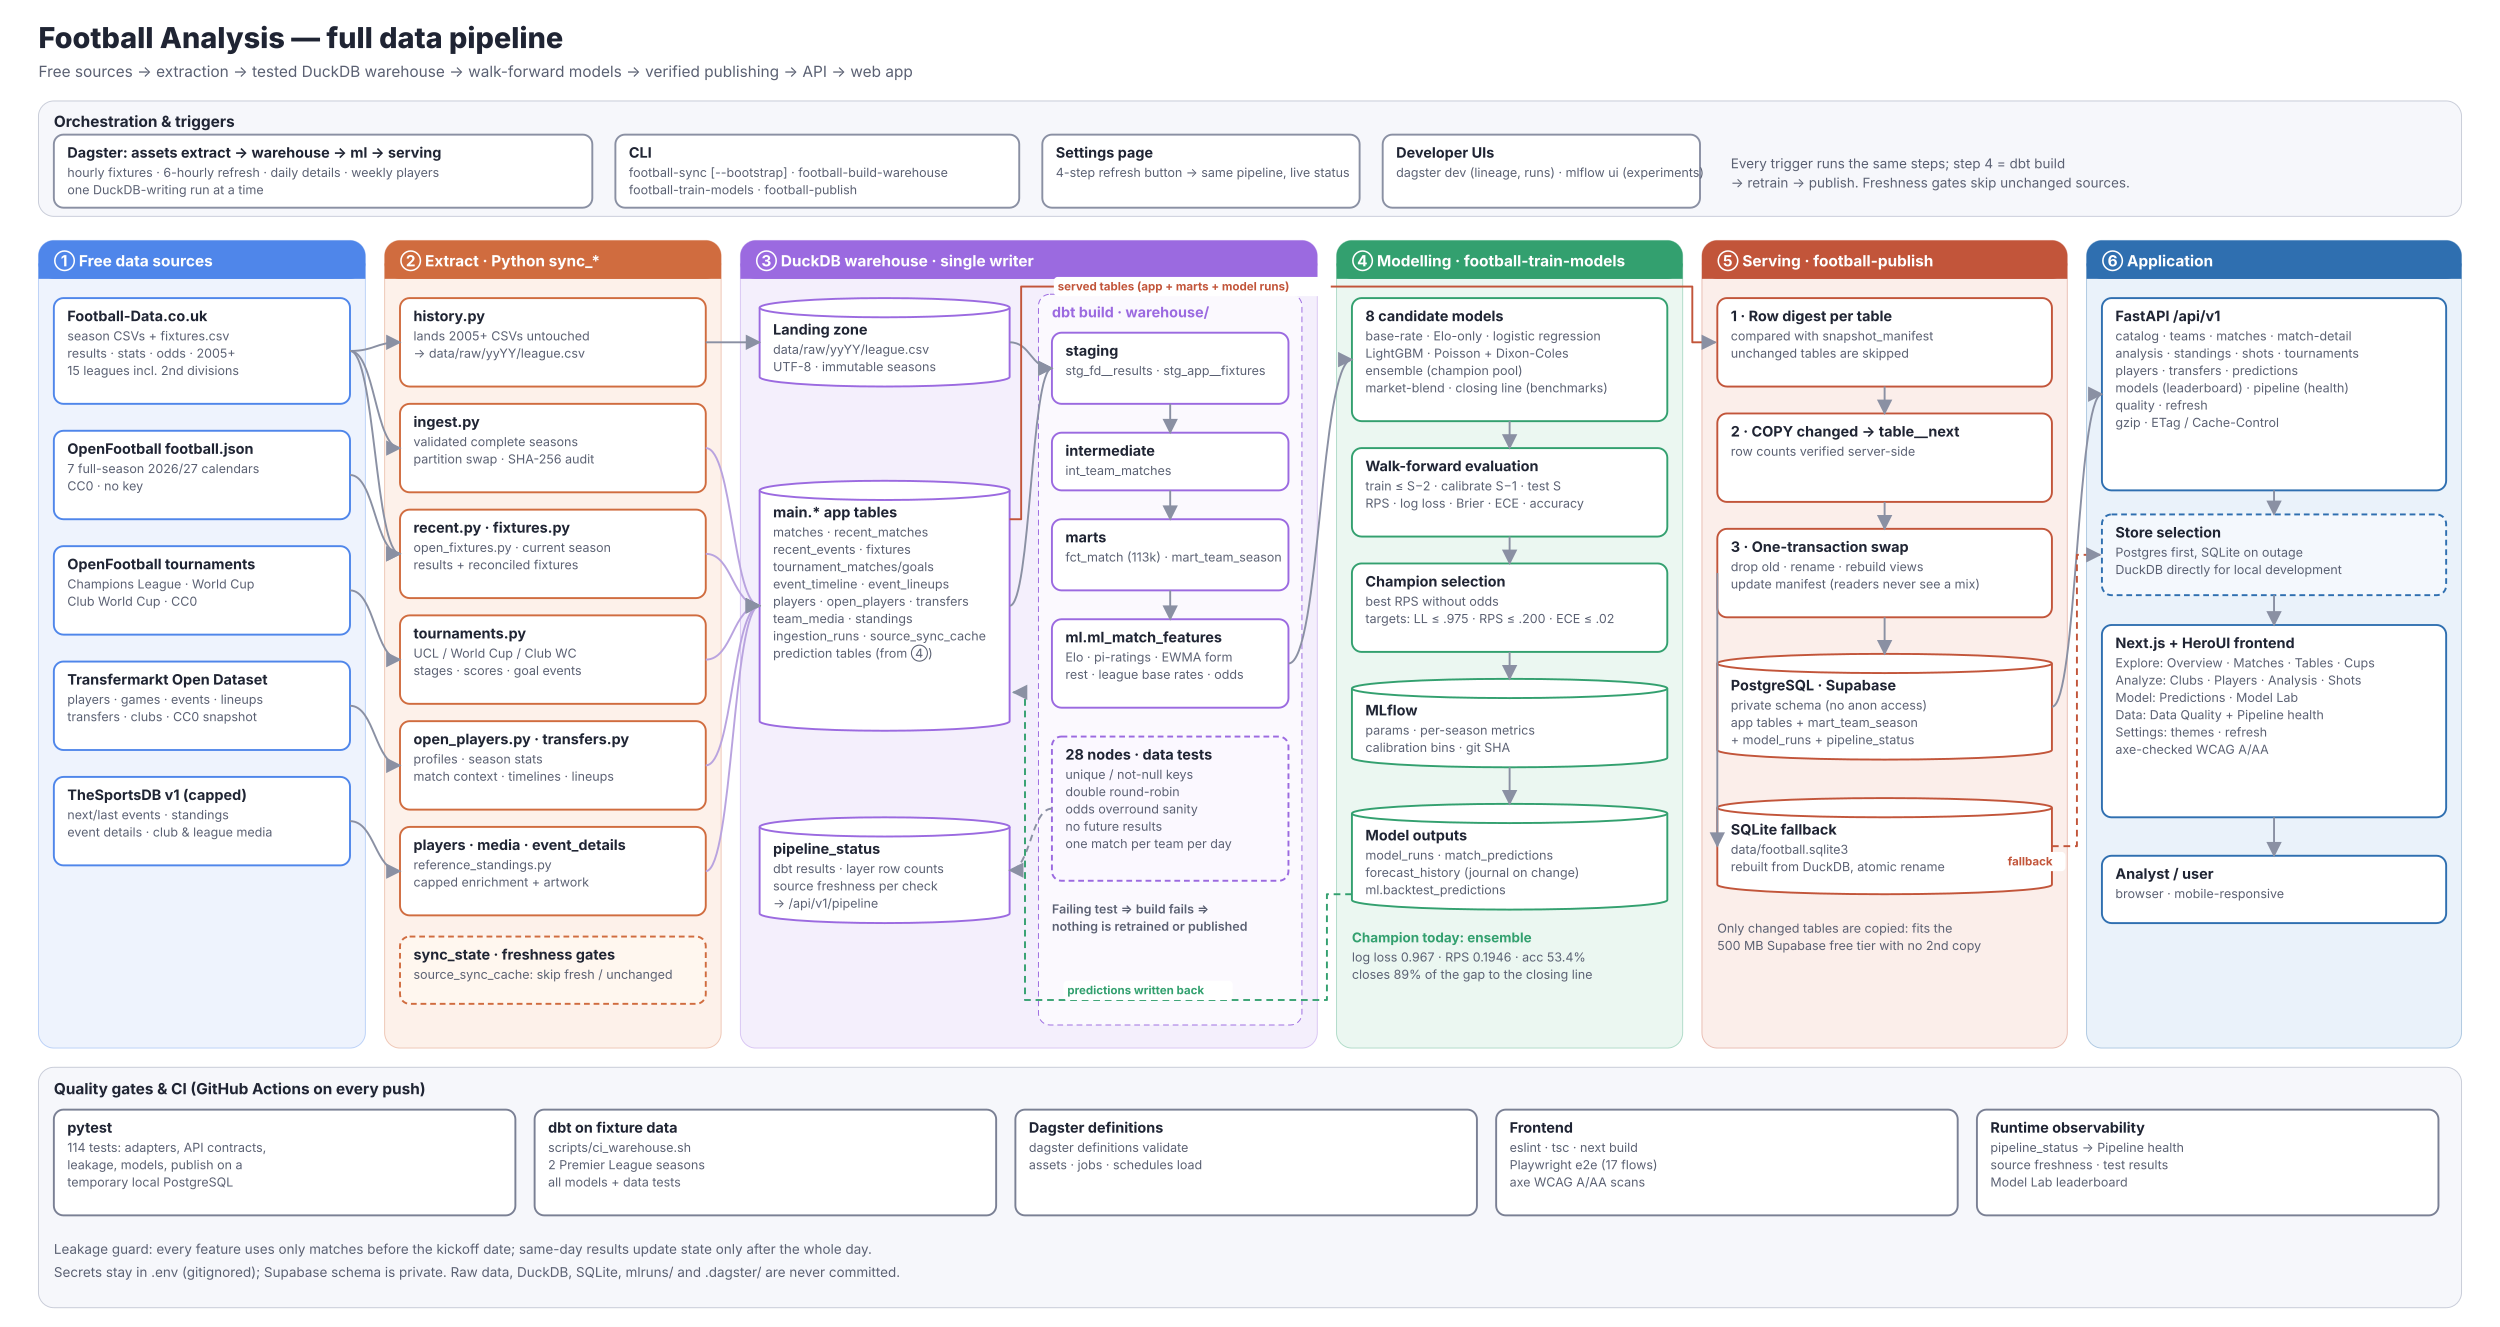
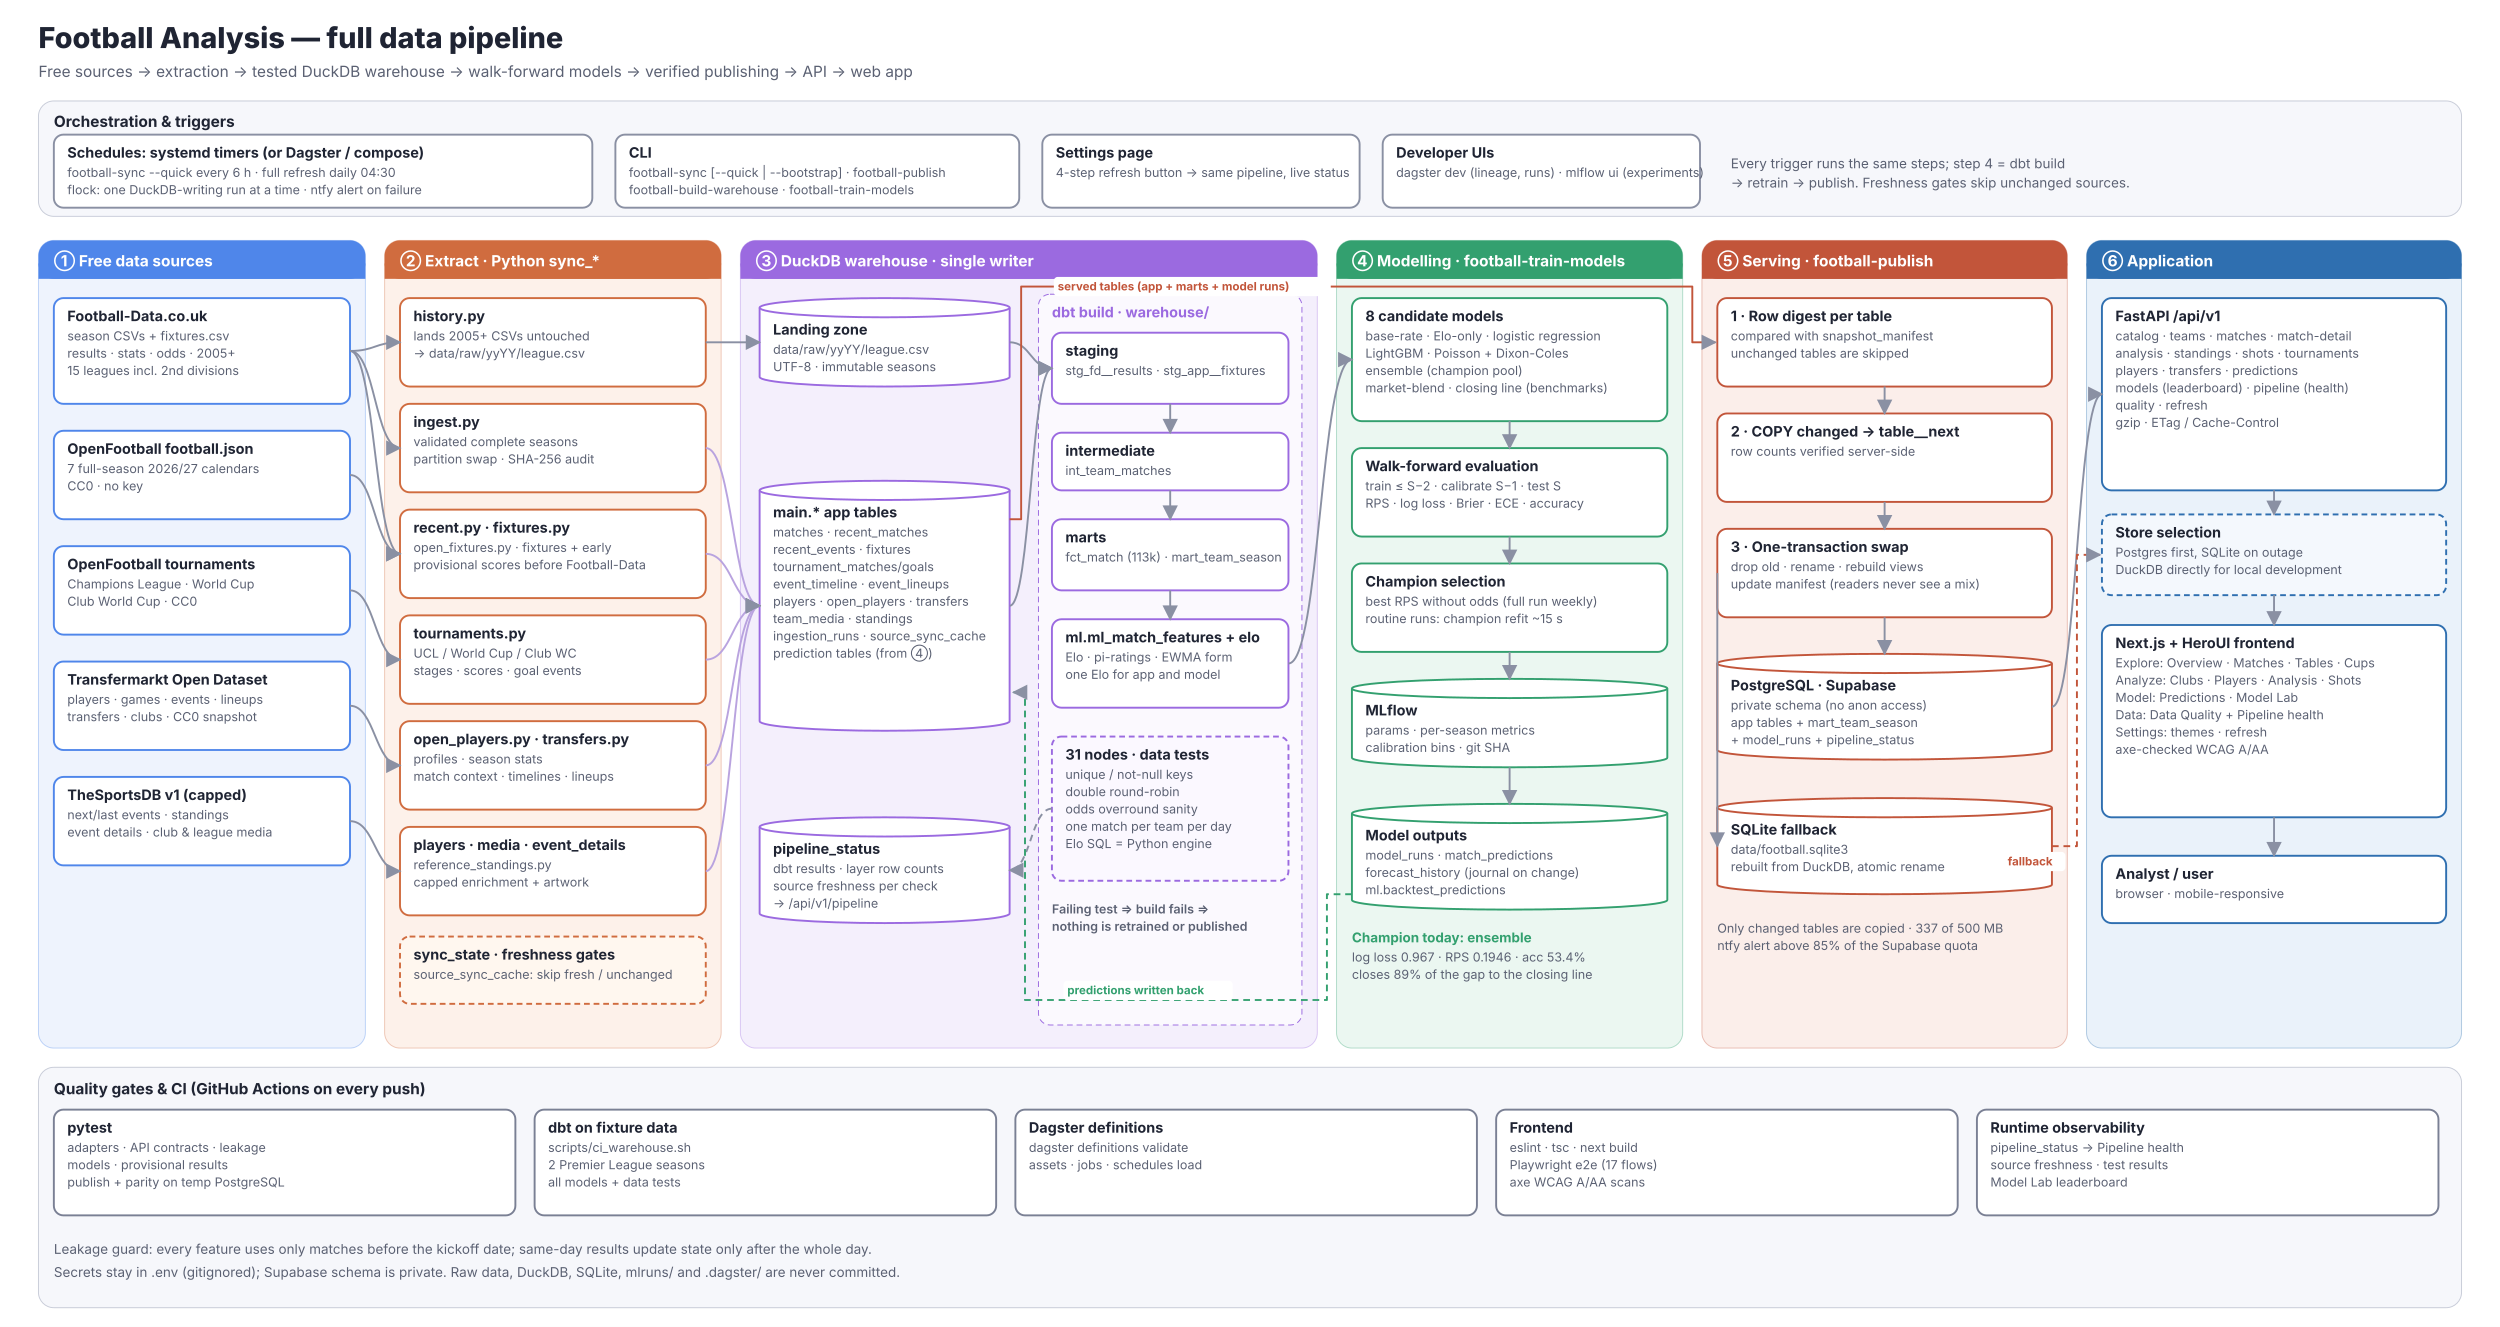
<svg xmlns="http://www.w3.org/2000/svg" width="2600" height="1380" viewBox="0 0 2600 1380" font-family="Inter, 'Segoe UI', Roboto, Helvetica, Arial, sans-serif">
  <defs>
    <marker id="arrow" viewBox="0 0 10 10" refX="9" refY="5" markerWidth="8" markerHeight="8" orient="auto-start-reverse">
      <path d="M0,0 L10,5 L0,10 z" fill="#8a90a3" />
    </marker>
  </defs>
  <rect width="2600" height="1380" fill="#ffffff" />
  <text x="40" y="50" font-size="30" font-weight="800" fill="#1f2433" text-anchor="start">Football Analysis — full data pipeline</text>
  <text x="40" y="80" font-size="16" font-weight="400" fill="#5a6072" text-anchor="start">Free sources → extraction → tested DuckDB warehouse → walk-forward models → verified publishing → API → web app</text>
  <rect x="40" y="105" width="2520" height="120" rx="16" fill="#f6f7fb" stroke="#c8ccd8" />
  <text x="56" y="132" font-size="16" font-weight="700" fill="#1f2433" text-anchor="start">Orchestration &amp; triggers</text>
  <rect x="56" y="140" width="560" height="76" rx="10" fill="#ffffff" stroke="#8a90a3" stroke-width="2" />
-   <text x="70" y="164" font-size="15" font-weight="700" fill="#1f2433" text-anchor="start">Dagster: assets extract → warehouse → ml → serving</text>
-   <text x="70" y="184" font-size="13" font-weight="400" fill="#5a6072" text-anchor="start">hourly fixtures · 6-hourly refresh · daily details · weekly players</text>
-   <text x="70" y="202" font-size="13" font-weight="400" fill="#5a6072" text-anchor="start">one DuckDB-writing run at a time</text>
+   <text x="70" y="164" font-size="15" font-weight="700" fill="#1f2433" text-anchor="start">Schedules: systemd timers (or Dagster / compose)</text>
+   <text x="70" y="184" font-size="13" font-weight="400" fill="#5a6072" text-anchor="start">football-sync --quick every 6 h · full refresh daily 04:30</text>
+   <text x="70" y="202" font-size="13" font-weight="400" fill="#5a6072" text-anchor="start">flock: one DuckDB-writing run at a time · ntfy alert on failure</text>
  <rect x="640" y="140" width="420" height="76" rx="10" fill="#ffffff" stroke="#8a90a3" stroke-width="2" />
  <text x="654" y="164" font-size="15" font-weight="700" fill="#1f2433" text-anchor="start">CLI</text>
-   <text x="654" y="184" font-size="13" font-weight="400" fill="#5a6072" text-anchor="start">football-sync [--bootstrap] · football-build-warehouse</text>
-   <text x="654" y="202" font-size="13" font-weight="400" fill="#5a6072" text-anchor="start">football-train-models · football-publish</text>
+   <text x="654" y="184" font-size="13" font-weight="400" fill="#5a6072" text-anchor="start">football-sync [--quick | --bootstrap] · football-publish</text>
+   <text x="654" y="202" font-size="13" font-weight="400" fill="#5a6072" text-anchor="start">football-build-warehouse · football-train-models</text>
  <rect x="1084" y="140" width="330" height="76" rx="10" fill="#ffffff" stroke="#8a90a3" stroke-width="2" />
  <text x="1098" y="164" font-size="15" font-weight="700" fill="#1f2433" text-anchor="start">Settings page</text>
  <text x="1098" y="184" font-size="13" font-weight="400" fill="#5a6072" text-anchor="start">4-step refresh button → same pipeline, live status</text>
  <rect x="1438" y="140" width="330" height="76" rx="10" fill="#ffffff" stroke="#8a90a3" stroke-width="2" />
  <text x="1452" y="164" font-size="15" font-weight="700" fill="#1f2433" text-anchor="start">Developer UIs</text>
  <text x="1452" y="184" font-size="13" font-weight="400" fill="#5a6072" text-anchor="start">dagster dev (lineage, runs) · mlflow ui (experiments)</text>
  <text x="1800" y="175" font-size="14" font-weight="400" fill="#5a6072" text-anchor="start">Every trigger runs the same steps; step 4 = dbt build</text>
  <text x="1800" y="195" font-size="14" font-weight="400" fill="#5a6072" text-anchor="start">→ retrain → publish. Freshness gates skip unchanged sources.</text>
  <rect x="40" y="250" width="340" height="840" rx="16" fill="#eef3fd" stroke="#4f86ea" stroke-opacity="0.35" />
  <rect x="40" y="250" width="340" height="40" rx="16" fill="#4f86ea" />
  <rect x="40" y="274" width="340" height="16" fill="#4f86ea" />
  <text x="56" y="277" font-size="16" font-weight="700" fill="#ffffff" text-anchor="start">① Free data sources</text>
  <rect x="400" y="250" width="350" height="840" rx="16" fill="#fdf1ea" stroke="#d06c3f" stroke-opacity="0.35" />
  <rect x="400" y="250" width="350" height="40" rx="16" fill="#d06c3f" />
  <rect x="400" y="274" width="350" height="16" fill="#d06c3f" />
  <text x="416" y="277" font-size="16" font-weight="700" fill="#ffffff" text-anchor="start">② Extract · Python sync_*</text>
  <rect x="770" y="250" width="600" height="840" rx="16" fill="#f4effc" stroke="#9b6ae0" stroke-opacity="0.35" />
  <rect x="770" y="250" width="600" height="40" rx="16" fill="#9b6ae0" />
  <rect x="770" y="274" width="600" height="16" fill="#9b6ae0" />
  <text x="786" y="277" font-size="16" font-weight="700" fill="#ffffff" text-anchor="start">③ DuckDB warehouse · single writer</text>
  <rect x="1390" y="250" width="360" height="840" rx="16" fill="#ebf7f1" stroke="#33a06f" stroke-opacity="0.35" />
  <rect x="1390" y="250" width="360" height="40" rx="16" fill="#33a06f" />
  <rect x="1390" y="274" width="360" height="16" fill="#33a06f" />
  <text x="1406" y="277" font-size="16" font-weight="700" fill="#ffffff" text-anchor="start">④ Modelling · football-train-models</text>
  <rect x="1770" y="250" width="380" height="840" rx="16" fill="#fbeeea" stroke="#c2553a" stroke-opacity="0.35" />
  <rect x="1770" y="250" width="380" height="40" rx="16" fill="#c2553a" />
  <rect x="1770" y="274" width="380" height="16" fill="#c2553a" />
  <text x="1786" y="277" font-size="16" font-weight="700" fill="#ffffff" text-anchor="start">⑤ Serving · football-publish</text>
  <rect x="2170" y="250" width="390" height="840" rx="16" fill="#eaf2fa" stroke="#2f6fb0" stroke-opacity="0.35" />
  <rect x="2170" y="250" width="390" height="40" rx="16" fill="#2f6fb0" />
  <rect x="2170" y="274" width="390" height="16" fill="#2f6fb0" />
  <text x="2186" y="277" font-size="16" font-weight="700" fill="#ffffff" text-anchor="start">⑥ Application</text>
  <rect x="56" y="310" width="308" height="110" rx="10" fill="#ffffff" stroke="#4f86ea" stroke-width="2" />
  <text x="70" y="334" font-size="15" font-weight="700" fill="#1f2433" text-anchor="start">Football-Data.co.uk</text>
  <text x="70" y="354" font-size="13" font-weight="400" fill="#5a6072" text-anchor="start">season CSVs + fixtures.csv</text>
  <text x="70" y="372" font-size="13" font-weight="400" fill="#5a6072" text-anchor="start">results · stats · odds · 2005+</text>
  <text x="70" y="390" font-size="13" font-weight="400" fill="#5a6072" text-anchor="start">15 leagues incl. 2nd divisions</text>
  <rect x="56" y="448" width="308" height="92" rx="10" fill="#ffffff" stroke="#4f86ea" stroke-width="2" />
  <text x="70" y="472" font-size="15" font-weight="700" fill="#1f2433" text-anchor="start">OpenFootball football.json</text>
  <text x="70" y="492" font-size="13" font-weight="400" fill="#5a6072" text-anchor="start">7 full-season 2026/27 calendars</text>
  <text x="70" y="510" font-size="13" font-weight="400" fill="#5a6072" text-anchor="start">CC0 · no key</text>
  <rect x="56" y="568" width="308" height="92" rx="10" fill="#ffffff" stroke="#4f86ea" stroke-width="2" />
  <text x="70" y="592" font-size="15" font-weight="700" fill="#1f2433" text-anchor="start">OpenFootball tournaments</text>
  <text x="70" y="612" font-size="13" font-weight="400" fill="#5a6072" text-anchor="start">Champions League · World Cup</text>
  <text x="70" y="630" font-size="13" font-weight="400" fill="#5a6072" text-anchor="start">Club World Cup · CC0</text>
  <rect x="56" y="688" width="308" height="92" rx="10" fill="#ffffff" stroke="#4f86ea" stroke-width="2" />
  <text x="70" y="712" font-size="15" font-weight="700" fill="#1f2433" text-anchor="start">Transfermarkt Open Dataset</text>
  <text x="70" y="732" font-size="13" font-weight="400" fill="#5a6072" text-anchor="start">players · games · events · lineups</text>
  <text x="70" y="750" font-size="13" font-weight="400" fill="#5a6072" text-anchor="start">transfers · clubs · CC0 snapshot</text>
  <rect x="56" y="808" width="308" height="92" rx="10" fill="#ffffff" stroke="#4f86ea" stroke-width="2" />
  <text x="70" y="832" font-size="15" font-weight="700" fill="#1f2433" text-anchor="start">TheSportsDB v1 (capped)</text>
  <text x="70" y="852" font-size="13" font-weight="400" fill="#5a6072" text-anchor="start">next/last events · standings</text>
  <text x="70" y="870" font-size="13" font-weight="400" fill="#5a6072" text-anchor="start">event details · club &amp; league media</text>
  <rect x="416" y="310" width="318" height="92" rx="10" fill="#ffffff" stroke="#d06c3f" stroke-width="2" />
  <text x="430" y="334" font-size="15" font-weight="700" fill="#1f2433" text-anchor="start">history.py</text>
  <text x="430" y="354" font-size="13" font-weight="400" fill="#5a6072" text-anchor="start">lands 2005+ CSVs untouched</text>
  <text x="430" y="372" font-size="13" font-weight="400" fill="#5a6072" text-anchor="start">→ data/raw/yyYY/league.csv</text>
  <rect x="416" y="420" width="318" height="92" rx="10" fill="#ffffff" stroke="#d06c3f" stroke-width="2" />
  <text x="430" y="444" font-size="15" font-weight="700" fill="#1f2433" text-anchor="start">ingest.py</text>
  <text x="430" y="464" font-size="13" font-weight="400" fill="#5a6072" text-anchor="start">validated complete seasons</text>
  <text x="430" y="482" font-size="13" font-weight="400" fill="#5a6072" text-anchor="start">partition swap · SHA-256 audit</text>
  <rect x="416" y="530" width="318" height="92" rx="10" fill="#ffffff" stroke="#d06c3f" stroke-width="2" />
  <text x="430" y="554" font-size="15" font-weight="700" fill="#1f2433" text-anchor="start">recent.py · fixtures.py</text>
-   <text x="430" y="574" font-size="13" font-weight="400" fill="#5a6072" text-anchor="start">open_fixtures.py · current season</text>
-   <text x="430" y="592" font-size="13" font-weight="400" fill="#5a6072" text-anchor="start">results + reconciled fixtures</text>
+   <text x="430" y="574" font-size="13" font-weight="400" fill="#5a6072" text-anchor="start">open_fixtures.py · fixtures + early</text>
+   <text x="430" y="592" font-size="13" font-weight="400" fill="#5a6072" text-anchor="start">provisional scores before Football-Data</text>
  <rect x="416" y="640" width="318" height="92" rx="10" fill="#ffffff" stroke="#d06c3f" stroke-width="2" />
  <text x="430" y="664" font-size="15" font-weight="700" fill="#1f2433" text-anchor="start">tournaments.py</text>
  <text x="430" y="684" font-size="13" font-weight="400" fill="#5a6072" text-anchor="start">UCL / World Cup / Club WC</text>
  <text x="430" y="702" font-size="13" font-weight="400" fill="#5a6072" text-anchor="start">stages · scores · goal events</text>
  <rect x="416" y="750" width="318" height="92" rx="10" fill="#ffffff" stroke="#d06c3f" stroke-width="2" />
  <text x="430" y="774" font-size="15" font-weight="700" fill="#1f2433" text-anchor="start">open_players.py · transfers.py</text>
  <text x="430" y="794" font-size="13" font-weight="400" fill="#5a6072" text-anchor="start">profiles · season stats</text>
  <text x="430" y="812" font-size="13" font-weight="400" fill="#5a6072" text-anchor="start">match context · timelines · lineups</text>
  <rect x="416" y="860" width="318" height="92" rx="10" fill="#ffffff" stroke="#d06c3f" stroke-width="2" />
  <text x="430" y="884" font-size="15" font-weight="700" fill="#1f2433" text-anchor="start">players · media · event_details</text>
  <text x="430" y="904" font-size="13" font-weight="400" fill="#5a6072" text-anchor="start">reference_standings.py</text>
  <text x="430" y="922" font-size="13" font-weight="400" fill="#5a6072" text-anchor="start">capped enrichment + artwork</text>
  <rect x="416" y="974" width="318" height="70" rx="10" fill="#fff7ef" stroke="#d06c3f" stroke-width="2" stroke-dasharray="6 4" />
  <text x="430" y="998" font-size="15" font-weight="700" fill="#1f2433" text-anchor="start">sync_state · freshness gates</text>
  <text x="430" y="1018" font-size="13" font-weight="400" fill="#5a6072" text-anchor="start">source_sync_cache: skip fresh / unchanged</text>
  <path d="M364,365.0 C390.0,365.0 390.0,356.0 416,356.0" fill="none" stroke="#8a90a3" stroke-width="2" marker-end="url(#arrow)" />
  <path d="M364,494.0 C390.0,494.0 390.0,576.0 416,576.0" fill="none" stroke="#8a90a3" stroke-width="2" marker-end="url(#arrow)" />
  <path d="M364,614.0 C390.0,614.0 390.0,686.0 416,686.0" fill="none" stroke="#8a90a3" stroke-width="2" marker-end="url(#arrow)" />
  <path d="M364,734.0 C390.0,734.0 390.0,796.0 416,796.0" fill="none" stroke="#8a90a3" stroke-width="2" marker-end="url(#arrow)" />
  <path d="M364,854.0 C390.0,854.0 390.0,906.0 416,906.0" fill="none" stroke="#8a90a3" stroke-width="2" marker-end="url(#arrow)" />
  <path d="M364,365.0 C390.0,365.0 390.0,466.0 416,466.0" fill="none" stroke="#8a90a3" stroke-width="2" marker-end="url(#arrow)" />
  <path d="M364,365.0 C390.0,365.0 390.0,576.0 416,576.0" fill="none" stroke="#8a90a3" stroke-width="2" marker-end="url(#arrow)" />
  <path d="M790,320 v72 a130.0,10 0 0 0 260,0 v-72" fill="#ffffff" stroke="#9b6ae0" stroke-width="2" />
  <ellipse cx="920.0" cy="320" rx="130.0" ry="10" fill="#ffffff" stroke="#9b6ae0" stroke-width="2" />
  <text x="804" y="348" font-size="15" font-weight="700" fill="#1f2433" text-anchor="start">Landing zone</text>
  <text x="804" y="368" font-size="13" font-weight="400" fill="#5a6072" text-anchor="start">data/raw/yyYY/league.csv</text>
  <text x="804" y="386" font-size="13" font-weight="400" fill="#5a6072" text-anchor="start">UTF-8 · immutable seasons</text>
  <path d="M790,510 v240 a130.0,10 0 0 0 260,0 v-240" fill="#ffffff" stroke="#9b6ae0" stroke-width="2" />
  <ellipse cx="920.0" cy="510" rx="130.0" ry="10" fill="#ffffff" stroke="#9b6ae0" stroke-width="2" />
  <text x="804" y="538" font-size="15" font-weight="700" fill="#1f2433" text-anchor="start">main.* app tables</text>
  <text x="804" y="558" font-size="13" font-weight="400" fill="#5a6072" text-anchor="start">matches · recent_matches</text>
  <text x="804" y="576" font-size="13" font-weight="400" fill="#5a6072" text-anchor="start">recent_events · fixtures</text>
  <text x="804" y="594" font-size="13" font-weight="400" fill="#5a6072" text-anchor="start">tournament_matches/goals</text>
  <text x="804" y="612" font-size="13" font-weight="400" fill="#5a6072" text-anchor="start">event_timeline · event_lineups</text>
  <text x="804" y="630" font-size="13" font-weight="400" fill="#5a6072" text-anchor="start">players · open_players · transfers</text>
  <text x="804" y="648" font-size="13" font-weight="400" fill="#5a6072" text-anchor="start">team_media · standings</text>
  <text x="804" y="666" font-size="13" font-weight="400" fill="#5a6072" text-anchor="start">ingestion_runs · source_sync_cache</text>
  <text x="804" y="684" font-size="13" font-weight="400" fill="#5a6072" text-anchor="start">prediction tables (from ④)</text>
  <path d="M790,860 v90 a130.0,10 0 0 0 260,0 v-90" fill="#ffffff" stroke="#9b6ae0" stroke-width="2" />
  <ellipse cx="920.0" cy="860" rx="130.0" ry="10" fill="#ffffff" stroke="#9b6ae0" stroke-width="2" />
  <text x="804" y="888" font-size="15" font-weight="700" fill="#1f2433" text-anchor="start">pipeline_status</text>
  <text x="804" y="908" font-size="13" font-weight="400" fill="#5a6072" text-anchor="start">dbt results · layer row counts</text>
  <text x="804" y="926" font-size="13" font-weight="400" fill="#5a6072" text-anchor="start">source freshness per check</text>
  <text x="804" y="944" font-size="13" font-weight="400" fill="#5a6072" text-anchor="start">→ /api/v1/pipeline</text>
  <rect x="1080" y="306" width="274" height="760" rx="12" fill="#ffffff" fill-opacity="0.6" stroke="#9b6ae0" stroke-dasharray="6 4" />
  <text x="1094" y="330" font-size="15" font-weight="700" fill="#9b6ae0" text-anchor="start">dbt build · warehouse/</text>
  <rect x="1094" y="346" width="246" height="74" rx="10" fill="#ffffff" stroke="#9b6ae0" stroke-width="2" />
  <text x="1108" y="370" font-size="15" font-weight="700" fill="#1f2433" text-anchor="start">staging</text>
  <text x="1108" y="390" font-size="13" font-weight="400" fill="#5a6072" text-anchor="start">stg_fd__results · stg_app__fixtures</text>
  <rect x="1094" y="450" width="246" height="60" rx="10" fill="#ffffff" stroke="#9b6ae0" stroke-width="2" />
  <text x="1108" y="474" font-size="15" font-weight="700" fill="#1f2433" text-anchor="start">intermediate</text>
  <text x="1108" y="494" font-size="13" font-weight="400" fill="#5a6072" text-anchor="start">int_team_matches</text>
  <rect x="1094" y="540" width="246" height="74" rx="10" fill="#ffffff" stroke="#9b6ae0" stroke-width="2" />
  <text x="1108" y="564" font-size="15" font-weight="700" fill="#1f2433" text-anchor="start">marts</text>
  <text x="1108" y="584" font-size="13" font-weight="400" fill="#5a6072" text-anchor="start">fct_match (113k) · mart_team_season</text>
  <rect x="1094" y="644" width="246" height="92" rx="10" fill="#ffffff" stroke="#9b6ae0" stroke-width="2" />
-   <text x="1108" y="668" font-size="15" font-weight="700" fill="#1f2433" text-anchor="start">ml.ml_match_features</text>
+   <text x="1108" y="668" font-size="15" font-weight="700" fill="#1f2433" text-anchor="start">ml.ml_match_features + elo</text>
  <text x="1108" y="688" font-size="13" font-weight="400" fill="#5a6072" text-anchor="start">Elo · pi-ratings · EWMA form</text>
-   <text x="1108" y="706" font-size="13" font-weight="400" fill="#5a6072" text-anchor="start">rest · league base rates · odds</text>
+   <text x="1108" y="706" font-size="13" font-weight="400" fill="#5a6072" text-anchor="start">one Elo for app and model</text>
  <rect x="1094" y="766" width="246" height="150" rx="10" fill="#fbf8ff" stroke="#9b6ae0" stroke-width="2" stroke-dasharray="6 4" />
-   <text x="1108" y="790" font-size="15" font-weight="700" fill="#1f2433" text-anchor="start">28 nodes · data tests</text>
+   <text x="1108" y="790" font-size="15" font-weight="700" fill="#1f2433" text-anchor="start">31 nodes · data tests</text>
  <text x="1108" y="810" font-size="13" font-weight="400" fill="#5a6072" text-anchor="start">unique / not-null keys</text>
  <text x="1108" y="828" font-size="13" font-weight="400" fill="#5a6072" text-anchor="start">double round-robin</text>
  <text x="1108" y="846" font-size="13" font-weight="400" fill="#5a6072" text-anchor="start">odds overround sanity</text>
-   <text x="1108" y="864" font-size="13" font-weight="400" fill="#5a6072" text-anchor="start">no future results</text>
-   <text x="1108" y="882" font-size="13" font-weight="400" fill="#5a6072" text-anchor="start">one match per team per day</text>
+   <text x="1108" y="864" font-size="13" font-weight="400" fill="#5a6072" text-anchor="start">one match per team per day</text>
+   <text x="1108" y="882" font-size="13" font-weight="400" fill="#5a6072" text-anchor="start">Elo SQL = Python engine</text>
  <text x="1094" y="950" font-size="13" font-weight="600" fill="#5a6072" text-anchor="start">Failing test ⇒ build fails ⇒</text>
  <text x="1094" y="968" font-size="13" font-weight="600" fill="#5a6072" text-anchor="start">nothing is retrained or published</text>
  <path d="M734,356.0 C762.0,356.0 762.0,356.0 790,356.0" fill="none" stroke="#8a90a3" stroke-width="2" marker-end="url(#arrow)" />
  <path d="M734,466.0 C762.0,466.0 762.0,630.0 790,630.0" fill="none" stroke="#b9a3df" stroke-width="2" marker-end="url(#arrow)" />
  <path d="M734,576.0 C762.0,576.0 762.0,630.0 790,630.0" fill="none" stroke="#b9a3df" stroke-width="2" marker-end="url(#arrow)" />
  <path d="M734,686.0 C762.0,686.0 762.0,630.0 790,630.0" fill="none" stroke="#b9a3df" stroke-width="2" marker-end="url(#arrow)" />
  <path d="M734,796.0 C762.0,796.0 762.0,630.0 790,630.0" fill="none" stroke="#b9a3df" stroke-width="2" marker-end="url(#arrow)" />
  <path d="M734,906.0 C762.0,906.0 762.0,630.0 790,630.0" fill="none" stroke="#b9a3df" stroke-width="2" marker-end="url(#arrow)" />
  <path d="M1050,356.0 C1072.0,356.0 1072.0,383.0 1094,383.0" fill="none" stroke="#8a90a3" stroke-width="2" marker-end="url(#arrow)" />
  <path d="M1050,630.0 C1072.0,630.0 1072.0,383.0 1094,383.0" fill="none" stroke="#8a90a3" stroke-width="2" marker-end="url(#arrow)" />
  <path d="M1217.0,420 C1217.0,435.0 1217.0,435.0 1217.0,450" fill="none" stroke="#8a90a3" stroke-width="2" marker-end="url(#arrow)" />
  <path d="M1217.0,510 C1217.0,525.0 1217.0,525.0 1217.0,540" fill="none" stroke="#8a90a3" stroke-width="2" marker-end="url(#arrow)" />
  <path d="M1217.0,614 C1217.0,629.0 1217.0,629.0 1217.0,644" fill="none" stroke="#8a90a3" stroke-width="2" marker-end="url(#arrow)" />
  <path d="M1094,841.0 C1072.0,841.0 1072.0,905.0 1050,905.0" fill="none" stroke="#8a90a3" stroke-width="2" stroke-dasharray="7 5" marker-end="url(#arrow)" />
  <rect x="1406" y="310" width="328" height="128" rx="10" fill="#ffffff" stroke="#33a06f" stroke-width="2" />
  <text x="1420" y="334" font-size="15" font-weight="700" fill="#1f2433" text-anchor="start">8 candidate models</text>
  <text x="1420" y="354" font-size="13" font-weight="400" fill="#5a6072" text-anchor="start">base-rate · Elo-only · logistic regression</text>
  <text x="1420" y="372" font-size="13" font-weight="400" fill="#5a6072" text-anchor="start">LightGBM · Poisson + Dixon-Coles</text>
  <text x="1420" y="390" font-size="13" font-weight="400" fill="#5a6072" text-anchor="start">ensemble (champion pool)</text>
  <text x="1420" y="408" font-size="13" font-weight="400" fill="#5a6072" text-anchor="start">market-blend · closing line (benchmarks)</text>
  <rect x="1406" y="466" width="328" height="92" rx="10" fill="#ffffff" stroke="#33a06f" stroke-width="2" />
  <text x="1420" y="490" font-size="15" font-weight="700" fill="#1f2433" text-anchor="start">Walk-forward evaluation</text>
  <text x="1420" y="510" font-size="13" font-weight="400" fill="#5a6072" text-anchor="start">train ≤ S−2 · calibrate S−1 · test S</text>
  <text x="1420" y="528" font-size="13" font-weight="400" fill="#5a6072" text-anchor="start">RPS · log loss · Brier · ECE · accuracy</text>
  <rect x="1406" y="586" width="328" height="92" rx="10" fill="#ffffff" stroke="#33a06f" stroke-width="2" />
  <text x="1420" y="610" font-size="15" font-weight="700" fill="#1f2433" text-anchor="start">Champion selection</text>
-   <text x="1420" y="630" font-size="13" font-weight="400" fill="#5a6072" text-anchor="start">best RPS without odds</text>
-   <text x="1420" y="648" font-size="13" font-weight="400" fill="#5a6072" text-anchor="start">targets: LL ≤ .975 · RPS ≤ .200 · ECE ≤ .02</text>
+   <text x="1420" y="630" font-size="13" font-weight="400" fill="#5a6072" text-anchor="start">best RPS without odds (full run weekly)</text>
+   <text x="1420" y="648" font-size="13" font-weight="400" fill="#5a6072" text-anchor="start">routine runs: champion refit ~15 s</text>
  <path d="M1406,716 v72 a164.0,10 0 0 0 328,0 v-72" fill="#ffffff" stroke="#33a06f" stroke-width="2" />
  <ellipse cx="1570.0" cy="716" rx="164.0" ry="10" fill="#ffffff" stroke="#33a06f" stroke-width="2" />
  <text x="1420" y="744" font-size="15" font-weight="700" fill="#1f2433" text-anchor="start">MLflow</text>
  <text x="1420" y="764" font-size="13" font-weight="400" fill="#5a6072" text-anchor="start">params · per-season metrics</text>
  <text x="1420" y="782" font-size="13" font-weight="400" fill="#5a6072" text-anchor="start">calibration bins · git SHA</text>
  <path d="M1406,846 v90 a164.0,10 0 0 0 328,0 v-90" fill="#ffffff" stroke="#33a06f" stroke-width="2" />
  <ellipse cx="1570.0" cy="846" rx="164.0" ry="10" fill="#ffffff" stroke="#33a06f" stroke-width="2" />
  <text x="1420" y="874" font-size="15" font-weight="700" fill="#1f2433" text-anchor="start">Model outputs</text>
  <text x="1420" y="894" font-size="13" font-weight="400" fill="#5a6072" text-anchor="start">model_runs · match_predictions</text>
  <text x="1420" y="912" font-size="13" font-weight="400" fill="#5a6072" text-anchor="start">forecast_history (journal on change)</text>
  <text x="1420" y="930" font-size="13" font-weight="400" fill="#5a6072" text-anchor="start">ml.backtest_predictions</text>
  <text x="1406" y="980" font-size="14" font-weight="700" fill="#33a06f" text-anchor="start">Champion today: ensemble</text>
  <text x="1406" y="1000" font-size="13" font-weight="400" fill="#5a6072" text-anchor="start">log loss 0.967 · RPS 0.1946 · acc 53.4%</text>
  <text x="1406" y="1018" font-size="13" font-weight="400" fill="#5a6072" text-anchor="start">closes 89% of the gap to the closing line</text>
  <path d="M1340,690.0 C1373.0,690.0 1373.0,374.0 1406,374.0" fill="none" stroke="#8a90a3" stroke-width="2" marker-end="url(#arrow)" />
  <path d="M1570.0,438 C1570.0,452.0 1570.0,452.0 1570.0,466" fill="none" stroke="#8a90a3" stroke-width="2" marker-end="url(#arrow)" />
  <path d="M1570.0,558 C1570.0,572.0 1570.0,572.0 1570.0,586" fill="none" stroke="#8a90a3" stroke-width="2" marker-end="url(#arrow)" />
  <path d="M1570.0,678 C1570.0,692.0 1570.0,692.0 1570.0,706" fill="none" stroke="#8a90a3" stroke-width="2" marker-end="url(#arrow)" />
  <path d="M1570.0,798 C1570.0,817.0 1570.0,817.0 1570.0,836" fill="none" stroke="#8a90a3" stroke-width="2" marker-end="url(#arrow)" />
  <path d="M1406,930 L1380,930 L1380,1040 L1066,1040 L1066,720 L1054,720" fill="none" stroke="#33a06f" stroke-width="2" stroke-dasharray="7 5" stroke-linejoin="round" marker-end="url(#arrow)" />
  <rect x="1106" y="1020" width="176" height="20" rx="4" fill="#ffffff" />
  <text x="1110" y="1034" font-size="12" font-weight="700" fill="#33a06f" text-anchor="start">predictions written back</text>
  <rect x="1786" y="310" width="348" height="92" rx="10" fill="#ffffff" stroke="#c2553a" stroke-width="2" />
  <text x="1800" y="334" font-size="15" font-weight="700" fill="#1f2433" text-anchor="start">1 · Row digest per table</text>
  <text x="1800" y="354" font-size="13" font-weight="400" fill="#5a6072" text-anchor="start">compared with snapshot_manifest</text>
  <text x="1800" y="372" font-size="13" font-weight="400" fill="#5a6072" text-anchor="start">unchanged tables are skipped</text>
  <rect x="1786" y="430" width="348" height="92" rx="10" fill="#ffffff" stroke="#c2553a" stroke-width="2" />
  <text x="1800" y="454" font-size="15" font-weight="700" fill="#1f2433" text-anchor="start">2 · COPY changed → table__next</text>
  <text x="1800" y="474" font-size="13" font-weight="400" fill="#5a6072" text-anchor="start">row counts verified server-side</text>
  <rect x="1786" y="550" width="348" height="92" rx="10" fill="#ffffff" stroke="#c2553a" stroke-width="2" />
  <text x="1800" y="574" font-size="15" font-weight="700" fill="#1f2433" text-anchor="start">3 · One-transaction swap</text>
  <text x="1800" y="594" font-size="13" font-weight="400" fill="#5a6072" text-anchor="start">drop old · rename · rebuild views</text>
  <text x="1800" y="612" font-size="13" font-weight="400" fill="#5a6072" text-anchor="start">update manifest (readers never see a mix)</text>
  <path d="M1786,690 v90 a174.0,10 0 0 0 348,0 v-90" fill="#ffffff" stroke="#c2553a" stroke-width="2" />
  <ellipse cx="1960.0" cy="690" rx="174.0" ry="10" fill="#ffffff" stroke="#c2553a" stroke-width="2" />
  <text x="1800" y="718" font-size="15" font-weight="700" fill="#1f2433" text-anchor="start">PostgreSQL · Supabase</text>
  <text x="1800" y="738" font-size="13" font-weight="400" fill="#5a6072" text-anchor="start">private schema (no anon access)</text>
  <text x="1800" y="756" font-size="13" font-weight="400" fill="#5a6072" text-anchor="start">app tables + mart_team_season</text>
  <text x="1800" y="774" font-size="13" font-weight="400" fill="#5a6072" text-anchor="start">+ model_runs + pipeline_status</text>
  <path d="M1786,840 v80 a174.0,10 0 0 0 348,0 v-80" fill="#ffffff" stroke="#c2553a" stroke-width="2" />
  <ellipse cx="1960.0" cy="840" rx="174.0" ry="10" fill="#ffffff" stroke="#c2553a" stroke-width="2" />
  <text x="1800" y="868" font-size="15" font-weight="700" fill="#1f2433" text-anchor="start">SQLite fallback</text>
  <text x="1800" y="888" font-size="13" font-weight="400" fill="#5a6072" text-anchor="start">data/football.sqlite3</text>
  <text x="1800" y="906" font-size="13" font-weight="400" fill="#5a6072" text-anchor="start">rebuilt from DuckDB, atomic rename</text>
-   <text x="1786" y="970" font-size="13" font-weight="400" fill="#5a6072" text-anchor="start">Only changed tables are copied: fits the</text>
-   <text x="1786" y="988" font-size="13" font-weight="400" fill="#5a6072" text-anchor="start">500 MB Supabase free tier with no 2nd copy</text>
+   <text x="1786" y="970" font-size="13" font-weight="400" fill="#5a6072" text-anchor="start">Only changed tables are copied · 337 of 500 MB</text>
+   <text x="1786" y="988" font-size="13" font-weight="400" fill="#5a6072" text-anchor="start">ntfy alert above 85% of the Supabase quota</text>
  <path d="M1050,540 L1062,540 L1062,298 L1760,298 L1760,356 L1784,356" fill="none" stroke="#c2553a" stroke-width="2" stroke-linejoin="round" marker-end="url(#arrow)" />
  <rect x="1096" y="288" width="288" height="20" rx="4" fill="#ffffff" />
  <text x="1100" y="302" font-size="12" font-weight="700" fill="#c2553a" text-anchor="start">served tables (app + marts + model runs)</text>
  <path d="M1960.0,402 C1960.0,416.0 1960.0,416.0 1960.0,430" fill="none" stroke="#8a90a3" stroke-width="2" marker-end="url(#arrow)" />
  <path d="M1960.0,522 C1960.0,536.0 1960.0,536.0 1960.0,550" fill="none" stroke="#8a90a3" stroke-width="2" marker-end="url(#arrow)" />
  <path d="M1960.0,642 C1960.0,661.0 1960.0,661.0 1960.0,680" fill="none" stroke="#8a90a3" stroke-width="2" marker-end="url(#arrow)" />
  <path d="M1786,596.0 C1786.0,596.0 1786.0,880.0 1786,880.0" fill="none" stroke="#8a90a3" stroke-width="2" marker-end="url(#arrow)" />
  <rect x="2186" y="310" width="358" height="200" rx="10" fill="#ffffff" stroke="#2f6fb0" stroke-width="2" />
  <text x="2200" y="334" font-size="15" font-weight="700" fill="#1f2433" text-anchor="start">FastAPI /api/v1</text>
  <text x="2200" y="354" font-size="13" font-weight="400" fill="#5a6072" text-anchor="start">catalog · teams · matches · match-detail</text>
  <text x="2200" y="372" font-size="13" font-weight="400" fill="#5a6072" text-anchor="start">analysis · standings · shots · tournaments</text>
  <text x="2200" y="390" font-size="13" font-weight="400" fill="#5a6072" text-anchor="start">players · transfers · predictions</text>
  <text x="2200" y="408" font-size="13" font-weight="400" fill="#5a6072" text-anchor="start">models (leaderboard) · pipeline (health)</text>
  <text x="2200" y="426" font-size="13" font-weight="400" fill="#5a6072" text-anchor="start">quality · refresh</text>
  <text x="2200" y="444" font-size="13" font-weight="400" fill="#5a6072" text-anchor="start">gzip · ETag / Cache-Control</text>
  <rect x="2186" y="535" width="358" height="84" rx="10" fill="#f4f8fd" stroke="#2f6fb0" stroke-width="2" stroke-dasharray="6 4" />
  <text x="2200" y="559" font-size="15" font-weight="700" fill="#1f2433" text-anchor="start">Store selection</text>
  <text x="2200" y="579" font-size="13" font-weight="400" fill="#5a6072" text-anchor="start">Postgres first, SQLite on outage</text>
  <text x="2200" y="597" font-size="13" font-weight="400" fill="#5a6072" text-anchor="start">DuckDB directly for local development</text>
  <rect x="2186" y="650" width="358" height="200" rx="10" fill="#ffffff" stroke="#2f6fb0" stroke-width="2" />
  <text x="2200" y="674" font-size="15" font-weight="700" fill="#1f2433" text-anchor="start">Next.js + HeroUI frontend</text>
  <text x="2200" y="694" font-size="13" font-weight="400" fill="#5a6072" text-anchor="start">Explore: Overview · Matches · Tables · Cups</text>
  <text x="2200" y="712" font-size="13" font-weight="400" fill="#5a6072" text-anchor="start">Analyze: Clubs · Players · Analysis · Shots</text>
  <text x="2200" y="730" font-size="13" font-weight="400" fill="#5a6072" text-anchor="start">Model: Predictions · Model Lab</text>
  <text x="2200" y="748" font-size="13" font-weight="400" fill="#5a6072" text-anchor="start">Data: Data Quality + Pipeline health</text>
  <text x="2200" y="766" font-size="13" font-weight="400" fill="#5a6072" text-anchor="start">Settings: themes · refresh</text>
  <text x="2200" y="784" font-size="13" font-weight="400" fill="#5a6072" text-anchor="start">axe-checked WCAG A/AA</text>
  <rect x="2186" y="890" width="358" height="70" rx="10" fill="#ffffff" stroke="#2f6fb0" stroke-width="2" />
  <text x="2200" y="914" font-size="15" font-weight="700" fill="#1f2433" text-anchor="start">Analyst / user</text>
  <text x="2200" y="934" font-size="13" font-weight="400" fill="#5a6072" text-anchor="start">browser · mobile-responsive</text>
  <path d="M2134,735.0 C2160.0,735.0 2160.0,410.0 2186,410.0" fill="none" stroke="#8a90a3" stroke-width="2" marker-end="url(#arrow)" />
  <path d="M2134,880 L2160,880 L2160,577 L2184,577" fill="none" stroke="#c2553a" stroke-width="2" stroke-dasharray="7 5" stroke-linejoin="round" marker-end="url(#arrow)" />
  <rect x="2084" y="886" width="64" height="20" rx="4" fill="#ffffff" />
  <text x="2088" y="900" font-size="12" font-weight="700" fill="#c2553a" text-anchor="start">fallback</text>
  <path d="M2365.0,510 C2365.0,522.5 2365.0,522.5 2365.0,535" fill="none" stroke="#8a90a3" stroke-width="2" marker-end="url(#arrow)" />
  <path d="M2365.0,619 C2365.0,634.5 2365.0,634.5 2365.0,650" fill="none" stroke="#8a90a3" stroke-width="2" marker-end="url(#arrow)" />
  <path d="M2365.0,850 C2365.0,870.0 2365.0,870.0 2365.0,890" fill="none" stroke="#8a90a3" stroke-width="2" marker-end="url(#arrow)" />
  <rect x="40" y="1110" width="2520" height="250" rx="16" fill="#f6f7fb" stroke="#c8ccd8" />
  <text x="56" y="1138" font-size="16" font-weight="700" fill="#1f2433" text-anchor="start">Quality gates &amp; CI (GitHub Actions on every push)</text>
  <rect x="56" y="1154" width="480" height="110" rx="10" fill="#ffffff" stroke="#7a8094" stroke-width="2" />
  <text x="70" y="1178" font-size="15" font-weight="700" fill="#1f2433" text-anchor="start">pytest</text>
-   <text x="70" y="1198" font-size="13" font-weight="400" fill="#5a6072" text-anchor="start">114 tests: adapters, API contracts,</text>
-   <text x="70" y="1216" font-size="13" font-weight="400" fill="#5a6072" text-anchor="start">leakage, models, publish on a</text>
-   <text x="70" y="1234" font-size="13" font-weight="400" fill="#5a6072" text-anchor="start">temporary local PostgreSQL</text>
+   <text x="70" y="1198" font-size="13" font-weight="400" fill="#5a6072" text-anchor="start">adapters · API contracts · leakage</text>
+   <text x="70" y="1216" font-size="13" font-weight="400" fill="#5a6072" text-anchor="start">models · provisional results</text>
+   <text x="70" y="1234" font-size="13" font-weight="400" fill="#5a6072" text-anchor="start">publish + parity on temp PostgreSQL</text>
  <rect x="556" y="1154" width="480" height="110" rx="10" fill="#ffffff" stroke="#7a8094" stroke-width="2" />
  <text x="570" y="1178" font-size="15" font-weight="700" fill="#1f2433" text-anchor="start">dbt on fixture data</text>
  <text x="570" y="1198" font-size="13" font-weight="400" fill="#5a6072" text-anchor="start">scripts/ci_warehouse.sh</text>
  <text x="570" y="1216" font-size="13" font-weight="400" fill="#5a6072" text-anchor="start">2 Premier League seasons</text>
  <text x="570" y="1234" font-size="13" font-weight="400" fill="#5a6072" text-anchor="start">all models + data tests</text>
  <rect x="1056" y="1154" width="480" height="110" rx="10" fill="#ffffff" stroke="#7a8094" stroke-width="2" />
  <text x="1070" y="1178" font-size="15" font-weight="700" fill="#1f2433" text-anchor="start">Dagster definitions</text>
  <text x="1070" y="1198" font-size="13" font-weight="400" fill="#5a6072" text-anchor="start">dagster definitions validate</text>
  <text x="1070" y="1216" font-size="13" font-weight="400" fill="#5a6072" text-anchor="start">assets · jobs · schedules load</text>
  <rect x="1556" y="1154" width="480" height="110" rx="10" fill="#ffffff" stroke="#7a8094" stroke-width="2" />
  <text x="1570" y="1178" font-size="15" font-weight="700" fill="#1f2433" text-anchor="start">Frontend</text>
  <text x="1570" y="1198" font-size="13" font-weight="400" fill="#5a6072" text-anchor="start">eslint · tsc · next build</text>
  <text x="1570" y="1216" font-size="13" font-weight="400" fill="#5a6072" text-anchor="start">Playwright e2e (17 flows)</text>
  <text x="1570" y="1234" font-size="13" font-weight="400" fill="#5a6072" text-anchor="start">axe WCAG A/AA scans</text>
  <rect x="2056" y="1154" width="480" height="110" rx="10" fill="#ffffff" stroke="#7a8094" stroke-width="2" />
  <text x="2070" y="1178" font-size="15" font-weight="700" fill="#1f2433" text-anchor="start">Runtime observability</text>
  <text x="2070" y="1198" font-size="13" font-weight="400" fill="#5a6072" text-anchor="start">pipeline_status → Pipeline health</text>
  <text x="2070" y="1216" font-size="13" font-weight="400" fill="#5a6072" text-anchor="start">source freshness · test results</text>
  <text x="2070" y="1234" font-size="13" font-weight="400" fill="#5a6072" text-anchor="start">Model Lab leaderboard</text>
  <text x="56" y="1304" font-size="14" font-weight="400" fill="#5a6072" text-anchor="start">Leakage guard: every feature uses only matches before the kickoff date; same-day results update state only after the whole day.</text>
  <text x="56" y="1328" font-size="14" font-weight="400" fill="#5a6072" text-anchor="start">Secrets stay in .env (gitignored); Supabase schema is private. Raw data, DuckDB, SQLite, mlruns/ and .dagster/ are never committed.</text>
</svg>
